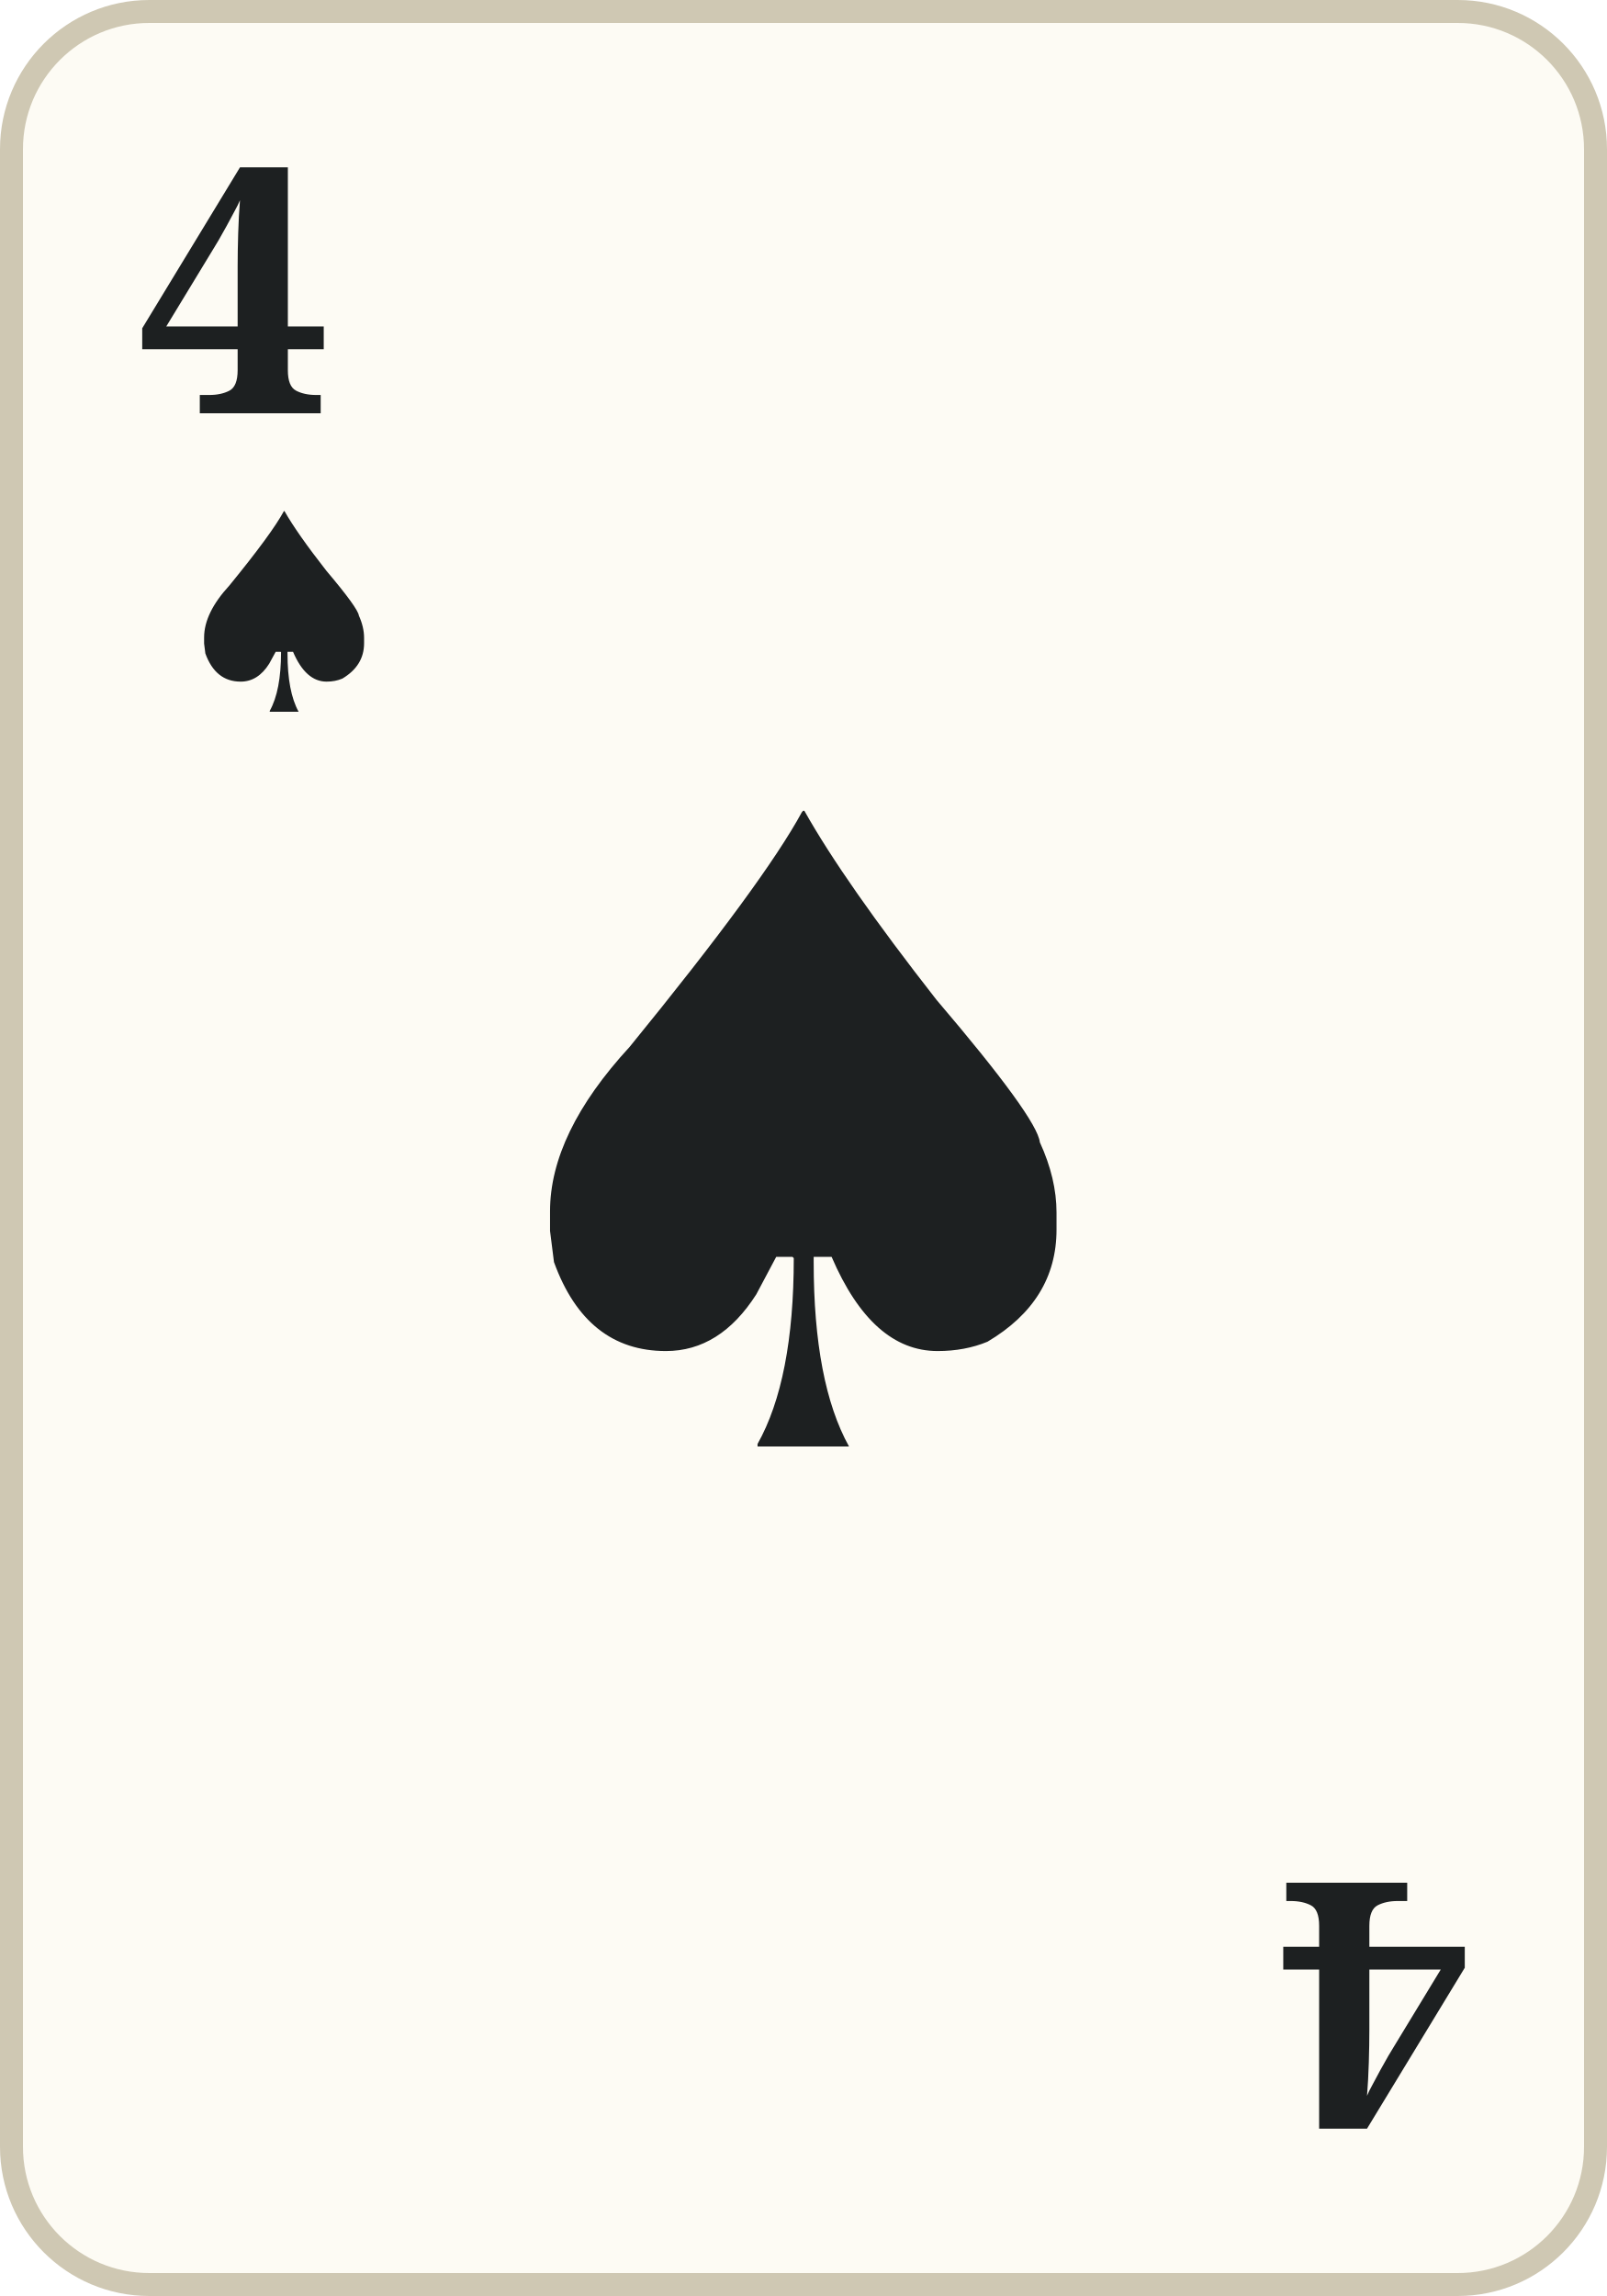
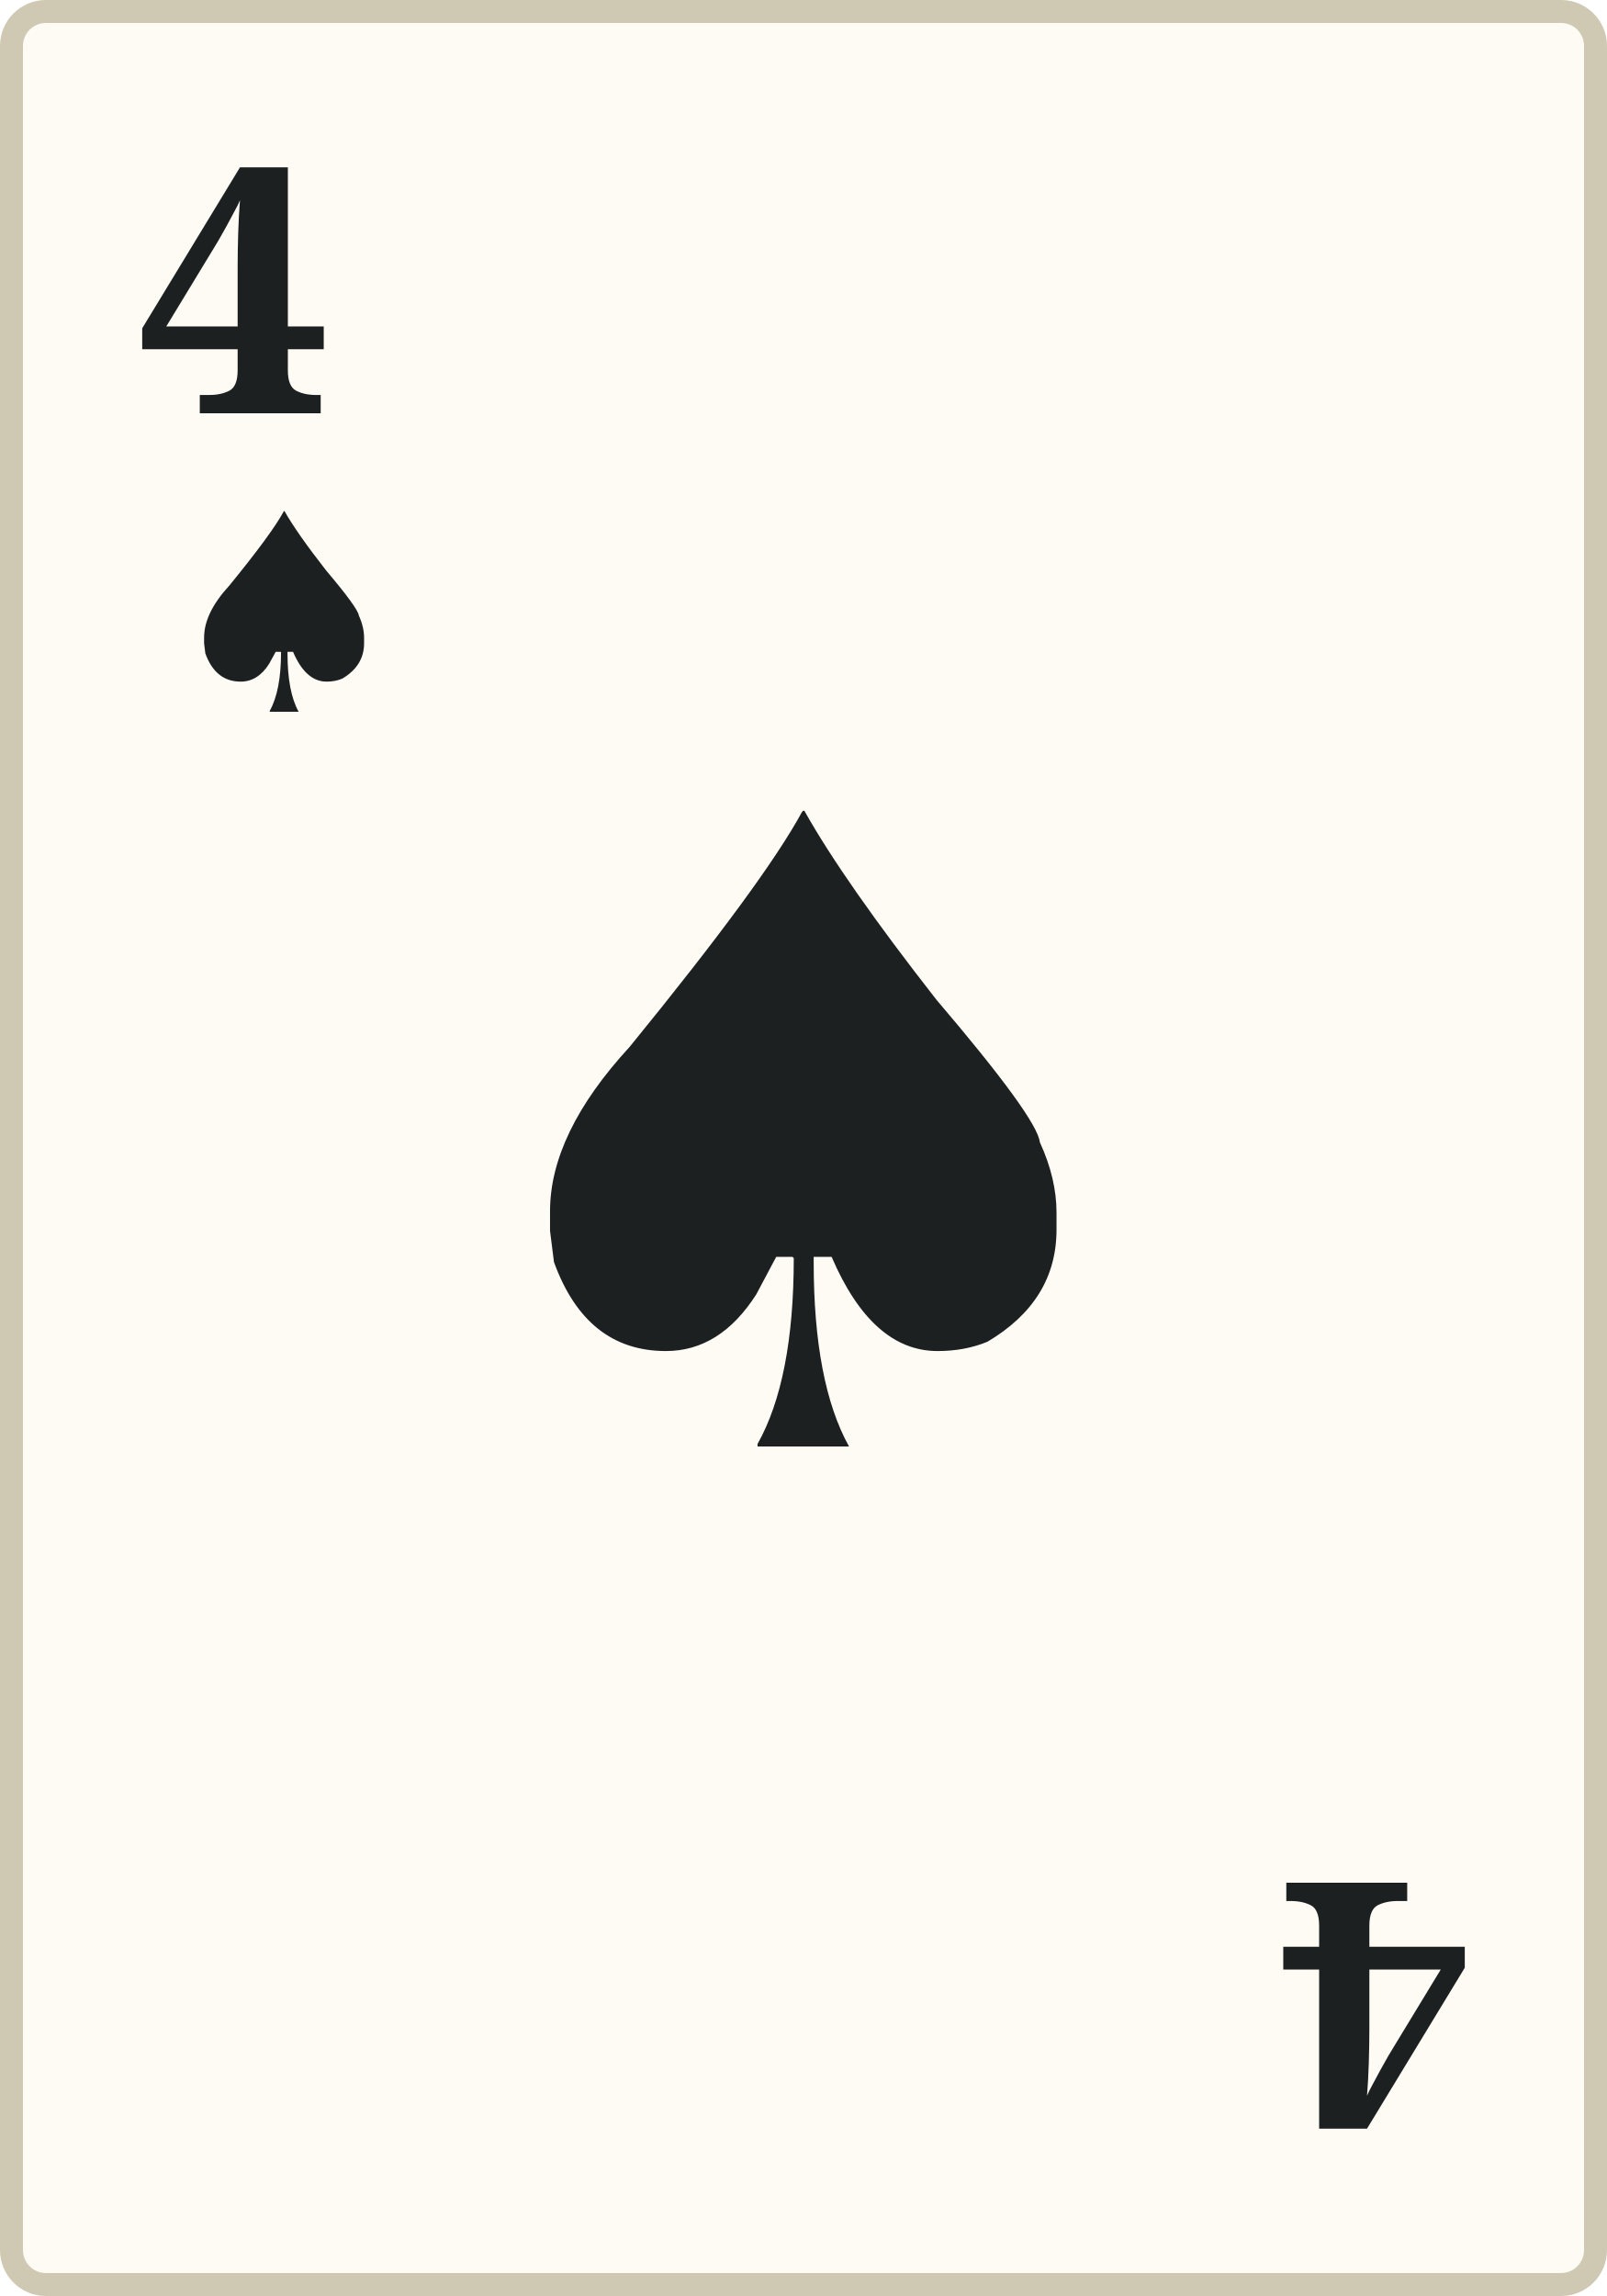
<svg xmlns="http://www.w3.org/2000/svg" width="140" height="200" viewBox="0 0 140 200">
-   <rect x="1" y="1" width="138" height="198" rx="12" fill="#fdfbf4" stroke="#cfc8b3" stroke-width="2" />
+   <rect x="1" y="1" width="138" height="198" rx="3" fill="#fdfbf4" stroke="#cfc8b3" stroke-width="2" />
  <text x="12" y="36" font-family="Georgia, serif" font-size="30" font-weight="700" fill="#1d2021">4</text>
  <text x="14" y="62" font-family="Georgia, serif" font-size="24" fill="#1d2021">♠</text>
  <text x="70" y="126" font-family="Georgia, serif" font-size="76" text-anchor="middle" fill="#1d2021">♠</text>
  <g transform="rotate(180 70 100)">
    <text x="12" y="36" font-family="Georgia, serif" font-size="30" font-weight="700" fill="#1d2021">4</text>
  </g>
</svg>
